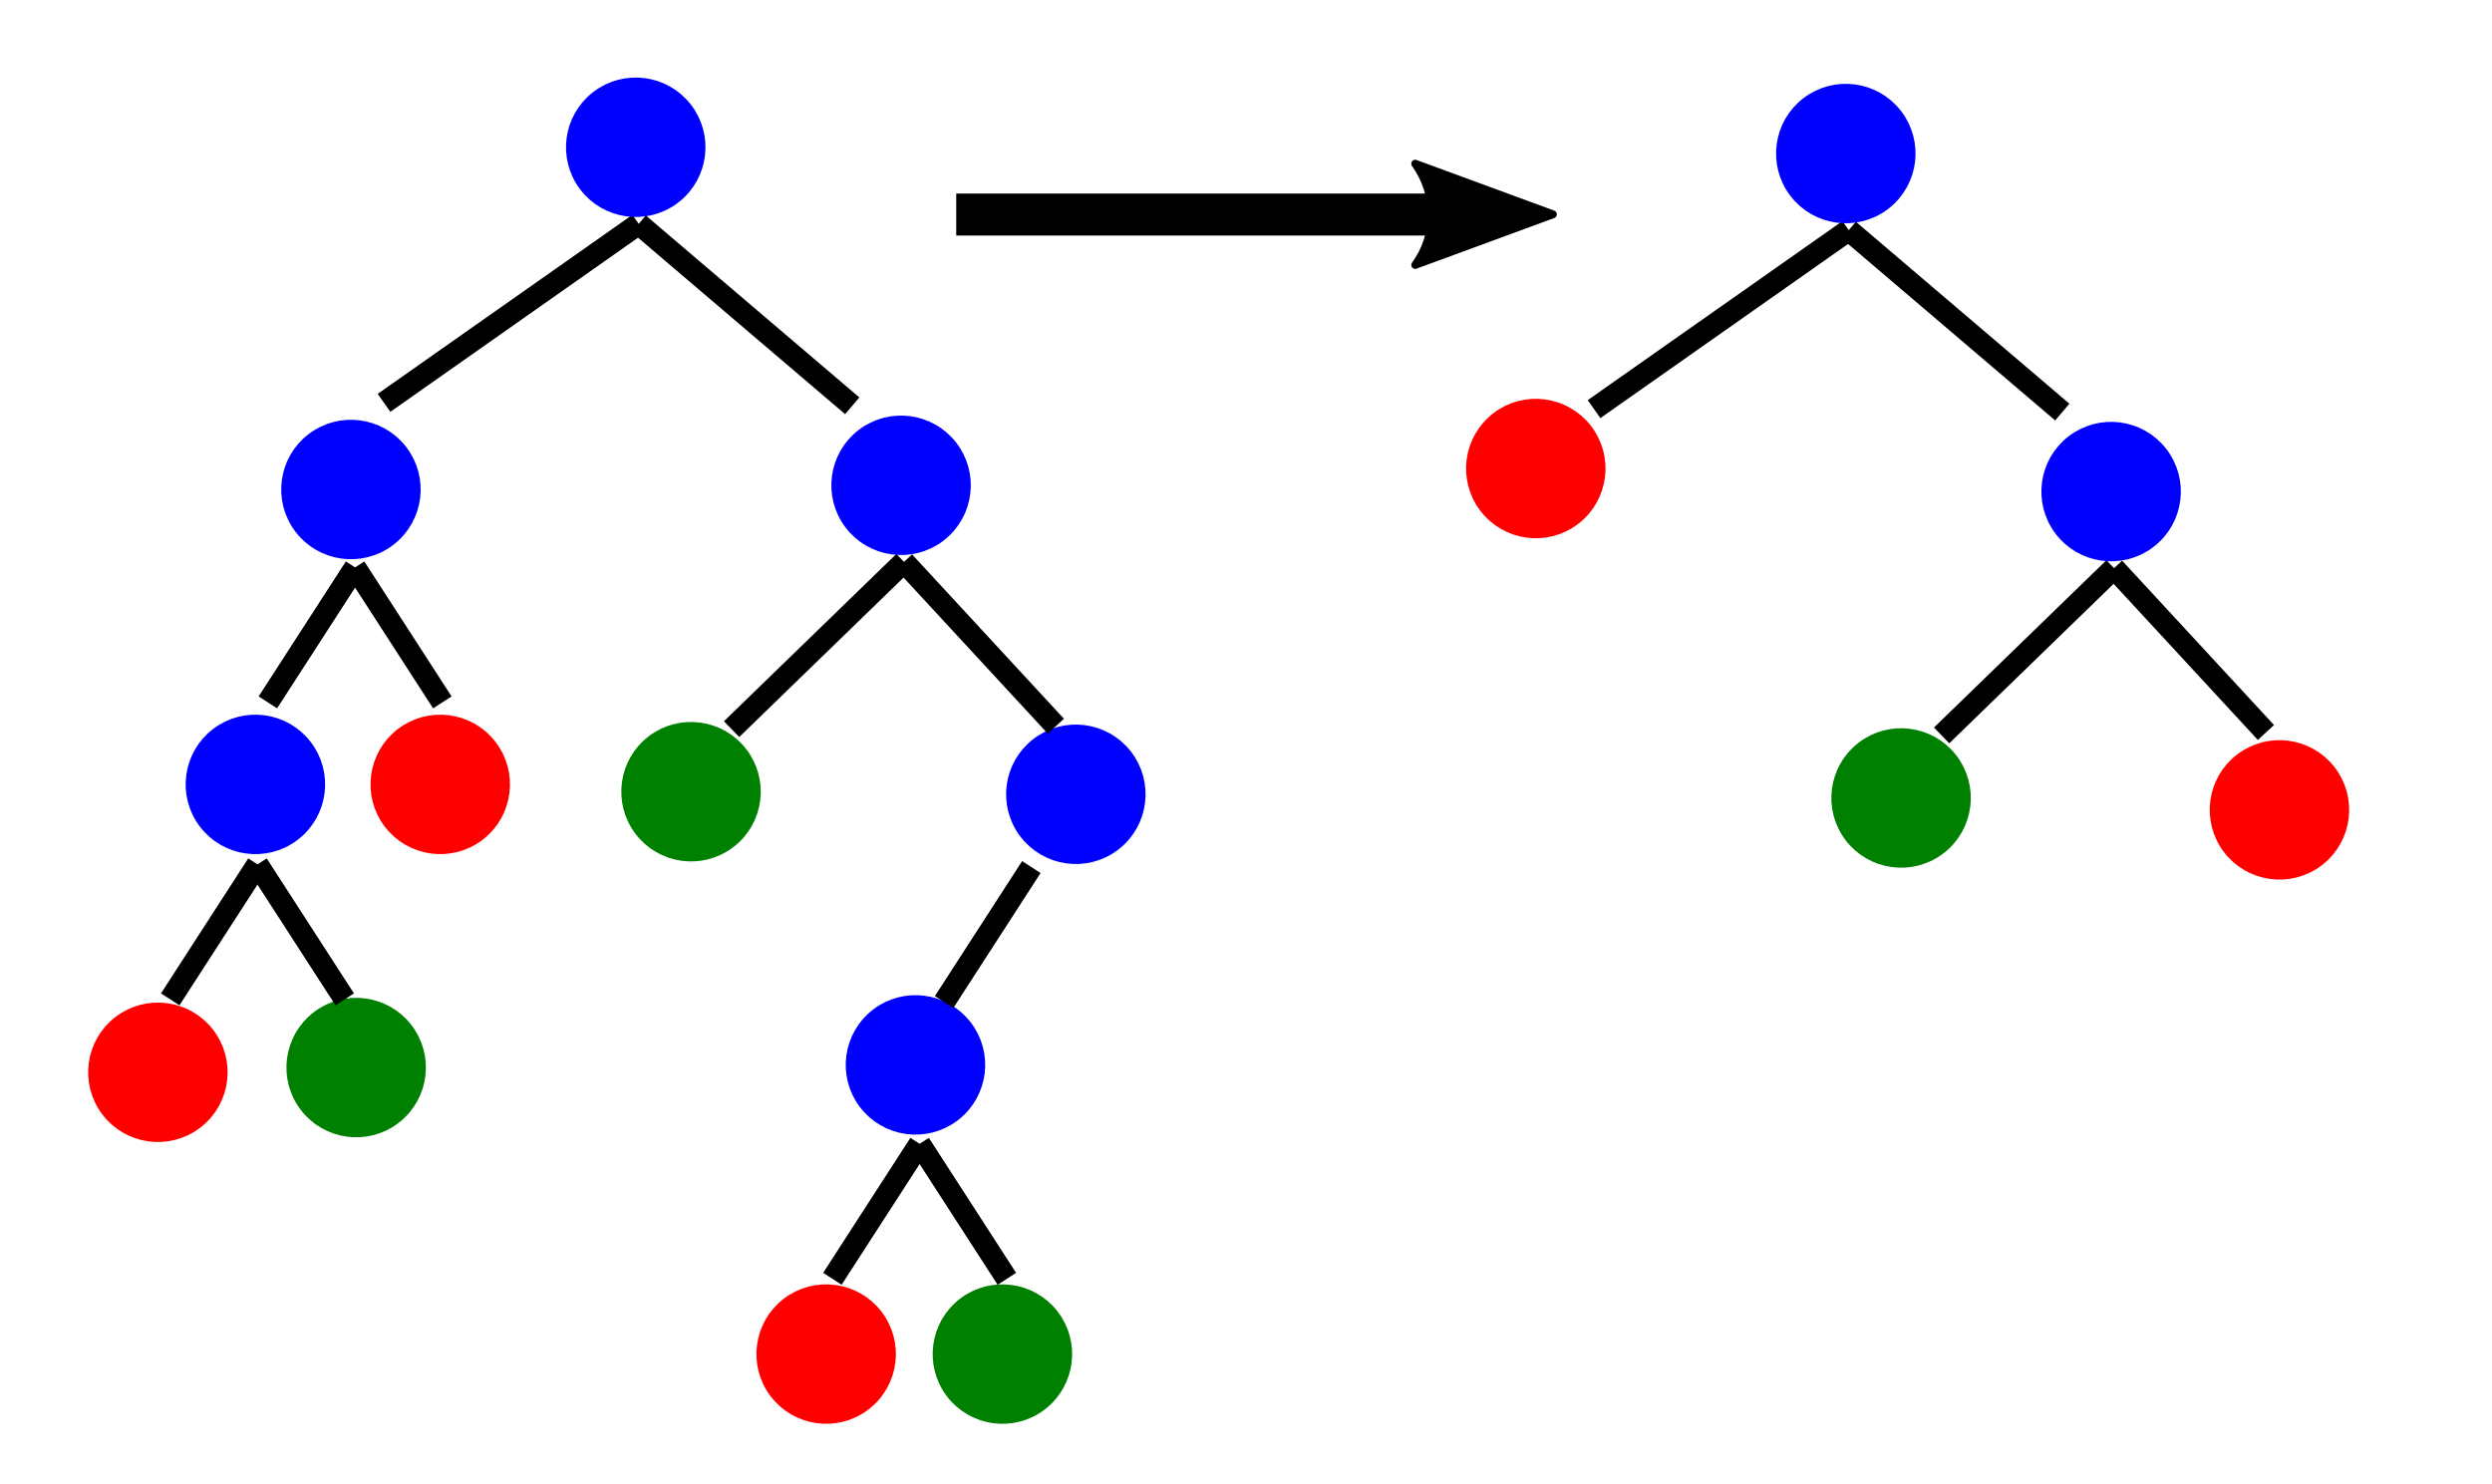
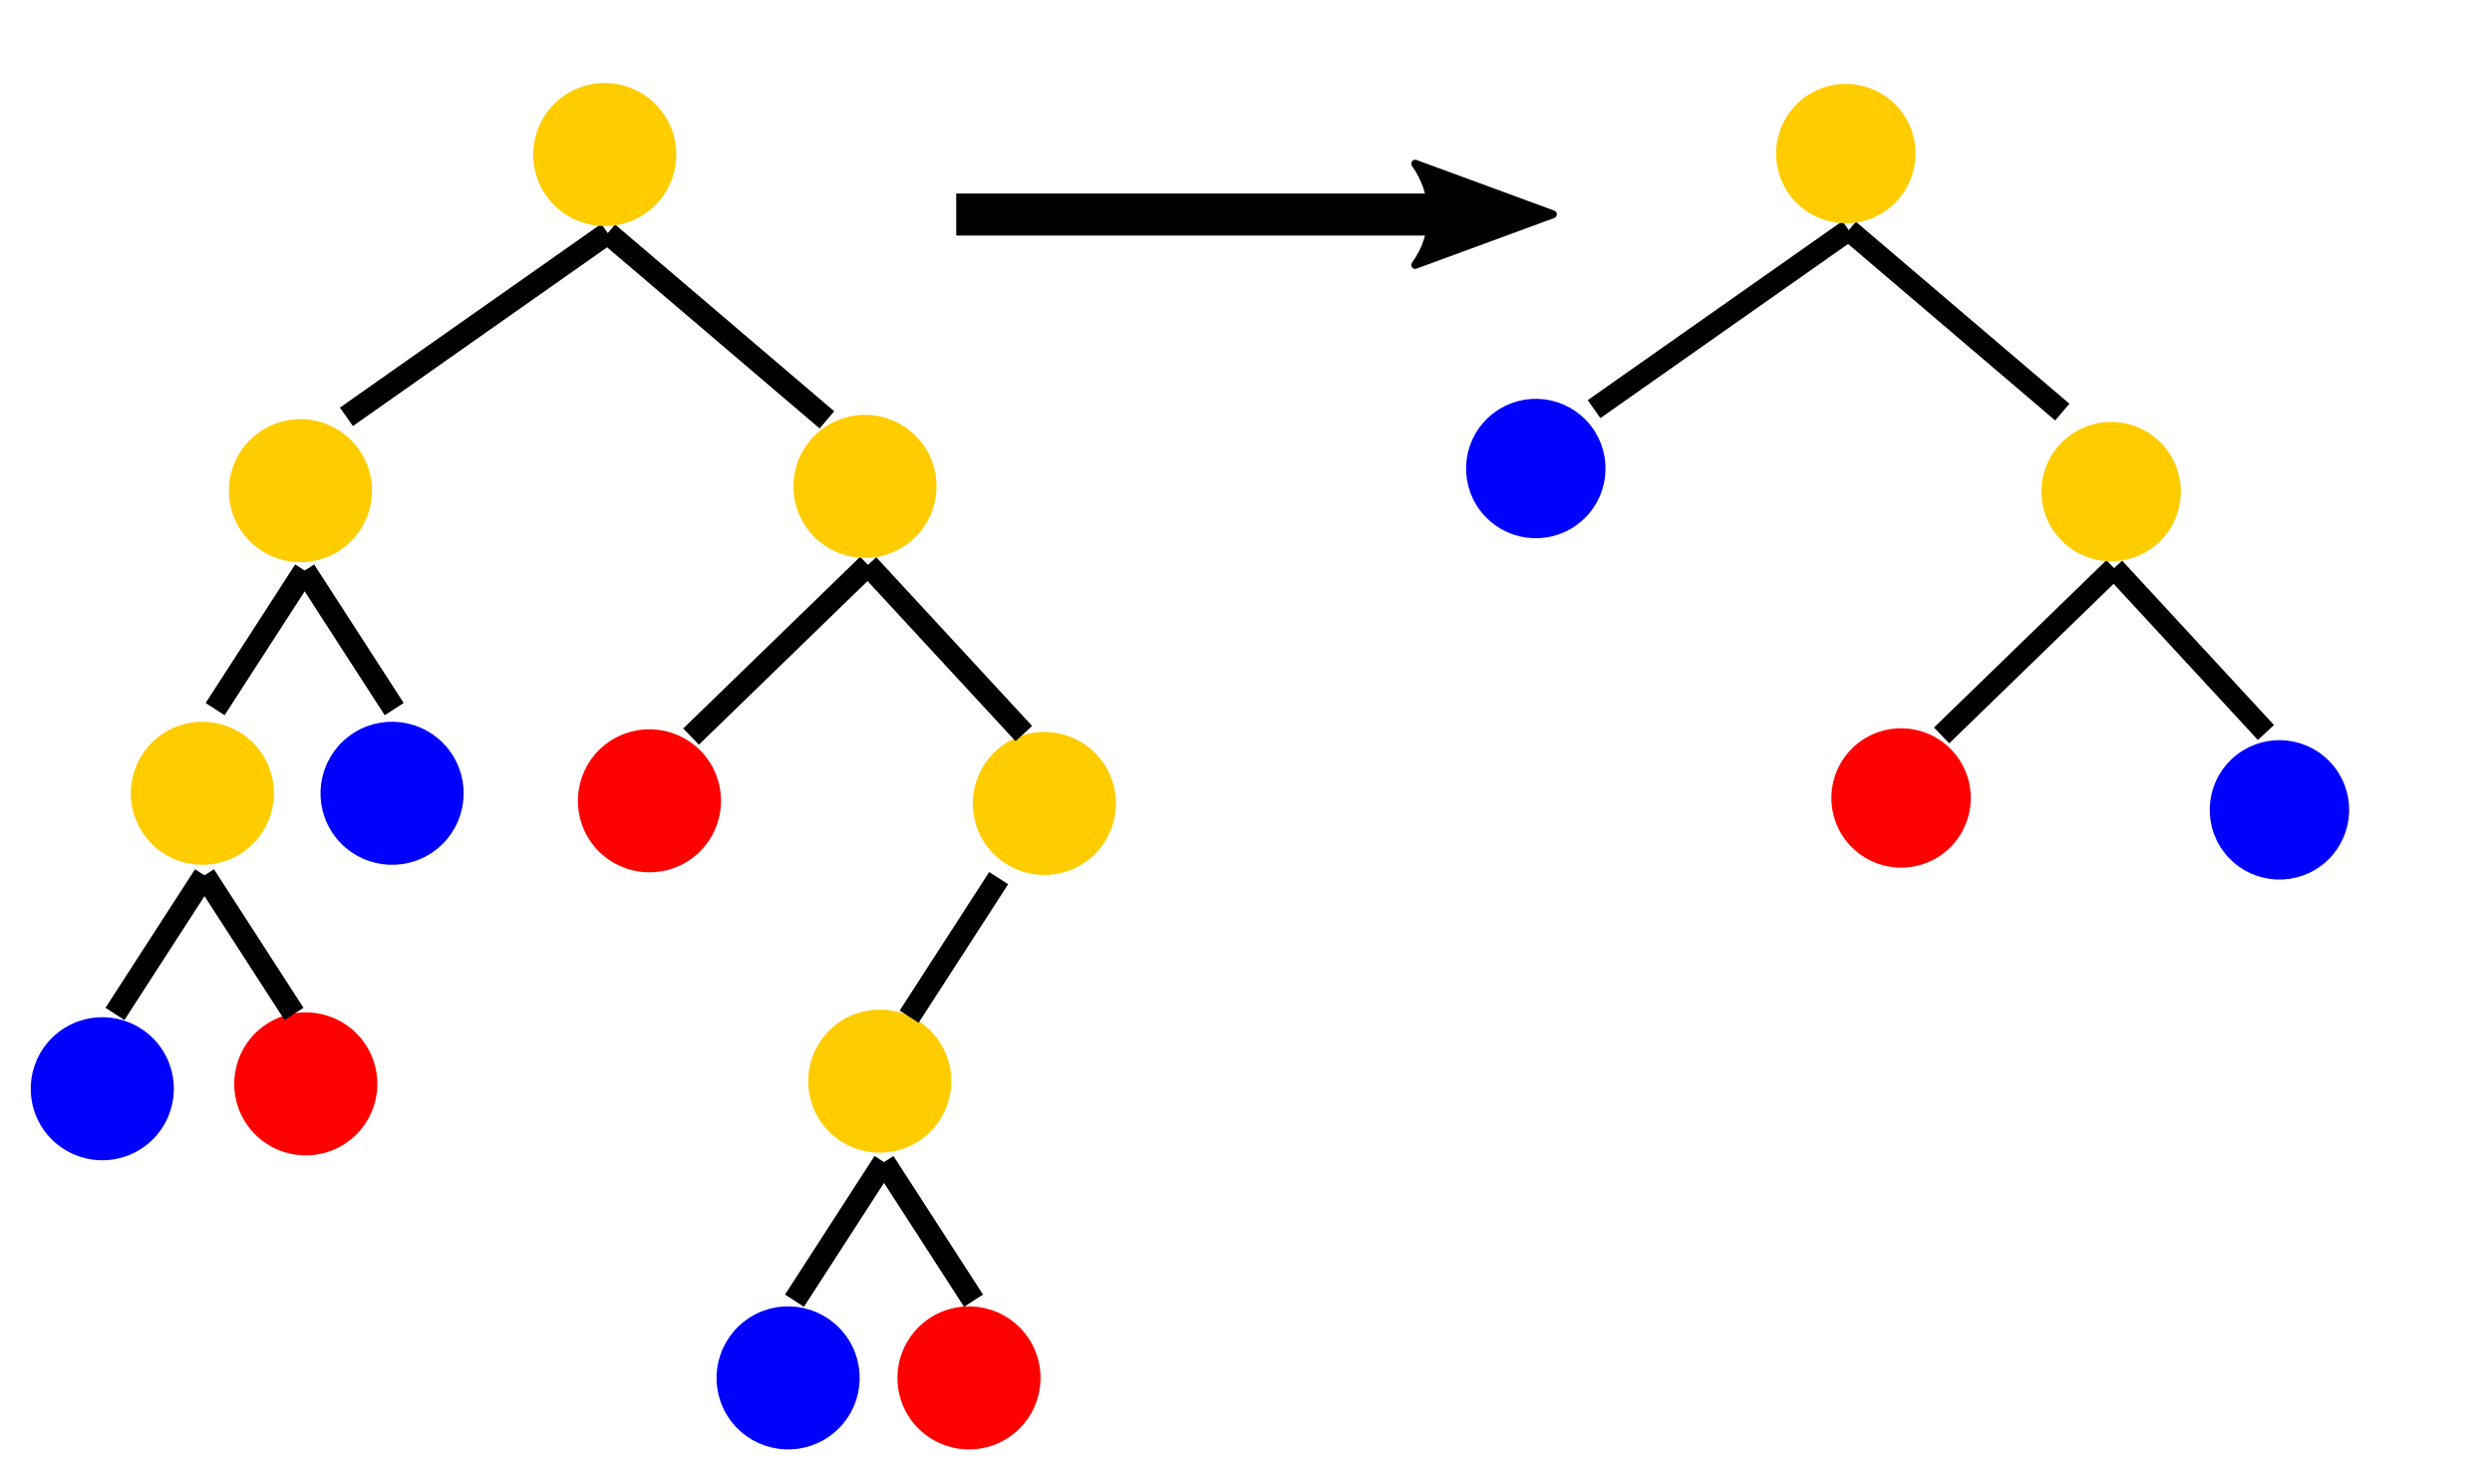
<svg xmlns="http://www.w3.org/2000/svg" width="133.488mm" height="79.49mm" viewBox="0 0 133.488 79.49" version="1.1" id="svg892">
  <defs id="defs886">
    <marker orient="auto" refY="0" refX="0" id="Arrow2Send" style="overflow:visible">
      <path id="path1646" style="fill:#000000;fill-opacity:1;fill-rule:evenodd;stroke:#000000;stroke-width:0.625;stroke-linejoin:round;stroke-opacity:1" d="M 8.719,4.034 -2.207,0.016 8.719,-4.002 c -1.745,2.372 -1.735,5.617 -6e-7,8.035 z" transform="matrix(-0.3,0,0,-0.3,0.69,0)" />
    </marker>
    <marker style="overflow:visible" id="marker1999" refX="0" refY="0" orient="auto">
      <path transform="matrix(-0.8,0,0,-0.8,-10,0)" style="fill:#ff00ff;fill-opacity:1;fill-rule:evenodd;stroke:#ff00ff;stroke-width:1pt;stroke-opacity:1" d="M 0,0 5,-5 -12.5,0 5,5 Z" id="path1997" />
    </marker>
    <marker orient="auto" refY="0" refX="0" id="Arrow2Mend" style="overflow:visible">
      <path id="path1640" style="fill:#000000;fill-opacity:1;fill-rule:evenodd;stroke:#000000;stroke-width:0.625;stroke-linejoin:round;stroke-opacity:1" d="M 8.719,4.034 -2.207,0.016 8.719,-4.002 c -1.745,2.372 -1.735,5.617 -6e-7,8.035 z" transform="scale(-0.6)" />
    </marker>
    <marker orient="auto" refY="0" refX="0" id="Arrow1Send" style="overflow:visible">
      <path id="path1628" d="M 0,0 5,-5 -12.5,0 5,5 Z" style="fill:#000000;fill-opacity:1;fill-rule:evenodd;stroke:#000000;stroke-width:1pt;stroke-opacity:1" transform="matrix(-0.2,0,0,-0.2,-1.2,0)" />
    </marker>
  </defs>
  <g id="layer1" transform="translate(-34.15795,-47.99605)">
-     <path style="fill:#008000;fill-opacity:1;stroke:#008000;stroke-width:1.177;stroke-linecap:butt;stroke-linejoin:round;stroke-miterlimit:4;stroke-dasharray:none;stroke-dashoffset:0;stroke-opacity:1;paint-order:normal" id="path4920" d="m 89.735,123.064 a 3.147,3.147 0 0 1 -4.391,-0.624 3.147,3.147 0 0 1 0.593,-4.395 3.147,3.147 0 0 1 4.399,0.563 3.147,3.147 0 0 1 -0.532,4.403 l -1.951,-2.47 z" />
-     <path style="fill:#008000;fill-opacity:1;stroke:#008000;stroke-width:1.177;stroke-linecap:butt;stroke-linejoin:round;stroke-miterlimit:4;stroke-dasharray:none;stroke-dashoffset:0;stroke-opacity:1;paint-order:normal" id="path4920-4" d="m 73.056,92.934 a 3.147,3.147 0 0 1 -4.391,-0.624 3.147,3.147 0 0 1 0.593,-4.395 3.147,3.147 0 0 1 4.399,0.563 3.147,3.147 0 0 1 -0.532,4.403 l -1.951,-2.47 z" />
-     <path style="fill:#008000;fill-opacity:1;stroke:#008000;stroke-width:1.177;stroke-linecap:butt;stroke-linejoin:round;stroke-miterlimit:4;stroke-dasharray:none;stroke-dashoffset:0;stroke-opacity:1;paint-order:normal" id="path4920-7" d="m 55.118,107.713 a 3.147,3.147 0 0 1 -4.391,-0.624 3.147,3.147 0 0 1 0.593,-4.395 3.147,3.147 0 0 1 4.399,0.563 3.147,3.147 0 0 1 -0.532,4.403 l -1.951,-2.47 z" />
-     <path style="fill:#ff0000;fill-opacity:1;stroke:#ff0000;stroke-width:1.177;stroke-linecap:butt;stroke-linejoin:round;stroke-miterlimit:4;stroke-dasharray:none;stroke-dashoffset:0;stroke-opacity:1;paint-order:normal" id="path4920-75" d="m 80.294,123.064 a 3.147,3.147 0 0 1 -4.391,-0.624 3.147,3.147 0 0 1 0.593,-4.395 3.147,3.147 0 0 1 4.399,0.563 3.147,3.147 0 0 1 -0.532,4.403 l -1.951,-2.47 z" />
-     <path style="fill:#000000;fill-opacity:1;stroke:#000000;stroke-width:1.177;stroke-linecap:butt;stroke-linejoin:round;stroke-miterlimit:4;stroke-dasharray:none;stroke-dashoffset:0;stroke-opacity:1;paint-order:normal" d="m 78.746,116.508 4.673,-7.232" id="path5075" />
-     <path style="fill:#000000;fill-opacity:1;stroke:#000000;stroke-width:1.177;stroke-linecap:butt;stroke-linejoin:round;stroke-miterlimit:4;stroke-dasharray:none;stroke-dashoffset:0;stroke-opacity:1;paint-order:normal" d="m 88.092,116.508 -4.673,-7.232" id="path5075-4" />
-     <path style="fill:#0000ff;fill-opacity:1;stroke:#0000ff;stroke-width:1.177;stroke-linecap:butt;stroke-linejoin:round;stroke-miterlimit:4;stroke-dasharray:none;stroke-dashoffset:0;stroke-opacity:1;paint-order:normal" id="path4920-75-8" d="m 85.078,107.571 a 3.147,3.147 0 0 1 -4.391,-0.624 3.147,3.147 0 0 1 0.593,-4.395 3.147,3.147 0 0 1 4.399,0.563 3.147,3.147 0 0 1 -0.532,4.403 l -1.951,-2.47 z" />
-     <path style="fill:#0000ff;fill-opacity:1;stroke:#0000ff;stroke-width:1.177;stroke-linecap:butt;stroke-linejoin:round;stroke-miterlimit:4;stroke-dasharray:none;stroke-dashoffset:0;stroke-opacity:1;paint-order:normal" id="path4920-75-8-1" d="m 93.669,93.073 a 3.147,3.147 0 0 1 -4.391,-0.624 3.147,3.147 0 0 1 0.593,-4.395 3.147,3.147 0 0 1 4.399,0.563 3.147,3.147 0 0 1 -0.532,4.403 l -1.951,-2.47 z" />
-     <path style="fill:#000000;fill-opacity:1;stroke:#000000;stroke-width:1.177;stroke-linecap:butt;stroke-linejoin:round;stroke-miterlimit:4;stroke-dasharray:none;stroke-dashoffset:0;stroke-opacity:1;paint-order:normal" d="m 84.731,101.681 4.673,-7.232" id="path5075-2" />
-     <path style="fill:#000000;fill-opacity:1;stroke:#000000;stroke-width:1.177;stroke-linecap:butt;stroke-linejoin:round;stroke-miterlimit:4;stroke-dasharray:none;stroke-dashoffset:0;stroke-opacity:1;paint-order:normal" d="m 73.346,87.06 9.236,-8.963" id="path5075-8" />
-     <path style="fill:#000000;fill-opacity:1;stroke:#000000;stroke-width:1.177;stroke-linecap:butt;stroke-linejoin:round;stroke-miterlimit:4;stroke-dasharray:none;stroke-dashoffset:0;stroke-opacity:1;paint-order:normal" d="m 90.717,86.903 -8.135,-8.806" id="path5075-4-9" />
-     <path style="fill:#0000ff;fill-opacity:1;stroke:#0000ff;stroke-width:1.177;stroke-linecap:butt;stroke-linejoin:round;stroke-miterlimit:4;stroke-dasharray:none;stroke-dashoffset:0;stroke-opacity:1;paint-order:normal" id="path4920-75-8-1-3" d="m 84.307,76.519 a 3.147,3.147 0 0 1 -4.391,-0.624 3.147,3.147 0 0 1 0.593,-4.395 3.147,3.147 0 0 1 4.399,0.563 3.147,3.147 0 0 1 -0.532,4.403 l -1.951,-2.47 z" />
-     <path style="fill:#ff0000;fill-opacity:1;stroke:#ff0000;stroke-width:1.177;stroke-linecap:butt;stroke-linejoin:round;stroke-miterlimit:4;stroke-dasharray:none;stroke-dashoffset:0;stroke-opacity:1;paint-order:normal" id="path4920-75-6" d="m 44.497,107.967 a 3.147,3.147 0 0 1 -4.391,-0.624 3.147,3.147 0 0 1 0.593,-4.395 3.147,3.147 0 0 1 4.399,0.563 3.147,3.147 0 0 1 -0.532,4.403 l -1.951,-2.47 z" />
-     <path style="fill:#000000;fill-opacity:1;stroke:#000000;stroke-width:1.177;stroke-linecap:butt;stroke-linejoin:round;stroke-miterlimit:4;stroke-dasharray:none;stroke-dashoffset:0;stroke-opacity:1;paint-order:normal" d="m 43.276,101.537 4.673,-7.232" id="path5075-80" />
-     <path style="fill:#000000;fill-opacity:1;stroke:#000000;stroke-width:1.177;stroke-linecap:butt;stroke-linejoin:round;stroke-miterlimit:4;stroke-dasharray:none;stroke-dashoffset:0;stroke-opacity:1;paint-order:normal" d="M 52.623,101.537 47.95,94.305" id="path5075-4-2" />
-     <path style="fill:#0000ff;fill-opacity:1;stroke:#0000ff;stroke-width:1.177;stroke-linecap:butt;stroke-linejoin:round;stroke-miterlimit:4;stroke-dasharray:none;stroke-dashoffset:0;stroke-opacity:1;paint-order:normal" id="path4920-75-8-10" d="m 49.72,92.543 a 3.147,3.147 0 0 1 -4.391,-0.624 3.147,3.147 0 0 1 0.593,-4.395 3.147,3.147 0 0 1 4.399,0.563 3.147,3.147 0 0 1 -0.532,4.403 l -1.951,-2.47 z" />
-     <path style="fill:#ff0000;fill-opacity:1;stroke:#ff0000;stroke-width:1.177;stroke-linecap:butt;stroke-linejoin:round;stroke-miterlimit:4;stroke-dasharray:none;stroke-dashoffset:0;stroke-opacity:1;paint-order:normal" id="path4920-75-5" d="m 59.622,92.543 a 3.147,3.147 0 0 1 -4.391,-0.624 3.147,3.147 0 0 1 0.593,-4.395 3.147,3.147 0 0 1 4.399,0.563 3.147,3.147 0 0 1 -0.532,4.403 l -1.951,-2.47 z" />
-     <path style="fill:#000000;fill-opacity:1;stroke:#000000;stroke-width:1.177;stroke-linecap:butt;stroke-linejoin:round;stroke-miterlimit:4;stroke-dasharray:none;stroke-dashoffset:0;stroke-opacity:1;paint-order:normal" d="M 48.506,85.626 53.179,78.394" id="path5075-1" />
-     <path style="fill:#000000;fill-opacity:1;stroke:#000000;stroke-width:1.177;stroke-linecap:butt;stroke-linejoin:round;stroke-miterlimit:4;stroke-dasharray:none;stroke-dashoffset:0;stroke-opacity:1;paint-order:normal" d="M 57.852,85.626 53.179,78.394" id="path5075-4-1" />
-     <path style="fill:#0000ff;fill-opacity:1;stroke:#0000ff;stroke-width:1.177;stroke-linecap:butt;stroke-linejoin:round;stroke-miterlimit:4;stroke-dasharray:none;stroke-dashoffset:0;stroke-opacity:1;paint-order:normal" id="path4920-75-8-1-3-0" d="m 54.838,76.744 a 3.147,3.147 0 0 1 -4.391,-0.624 3.147,3.147 0 0 1 0.593,-4.395 3.147,3.147 0 0 1 4.399,0.563 3.147,3.147 0 0 1 -0.532,4.403 l -1.951,-2.47 z" />
-     <path style="fill:#000000;fill-opacity:1;stroke:#000000;stroke-width:1.177;stroke-linecap:butt;stroke-linejoin:round;stroke-miterlimit:4;stroke-dasharray:none;stroke-dashoffset:0;stroke-opacity:1;paint-order:normal" d="M 54.728,69.579 68.37,59.987" id="path5075-8-8" />
-     <path style="fill:#000000;fill-opacity:1;stroke:#000000;stroke-width:1.177;stroke-linecap:butt;stroke-linejoin:round;stroke-miterlimit:4;stroke-dasharray:none;stroke-dashoffset:0;stroke-opacity:1;paint-order:normal" d="M 79.81,69.737 68.37,59.987" id="path5075-4-9-5" />
-     <path style="fill:#0000ff;fill-opacity:1;stroke:#0000ff;stroke-width:1.177;stroke-linecap:butt;stroke-linejoin:round;stroke-miterlimit:4;stroke-dasharray:none;stroke-dashoffset:0;stroke-opacity:1;paint-order:normal" id="path4920-75-8-1-3-06" d="m 70.094,58.409 a 3.147,3.147 0 0 1 -4.391,-0.624 3.147,3.147 0 0 1 0.593,-4.395 3.147,3.147 0 0 1 4.399,0.563 3.147,3.147 0 0 1 -0.532,4.403 l -1.951,-2.47 z" />
-     <path style="fill:#008000;fill-opacity:1;stroke:#008000;stroke-width:1.177;stroke-linecap:butt;stroke-linejoin:round;stroke-miterlimit:4;stroke-dasharray:none;stroke-dashoffset:0;stroke-opacity:1;paint-order:normal" id="path4920-4-1" d="m 137.874,93.27 a 3.147,3.147 0 0 1 -4.391,-0.624 3.147,3.147 0 0 1 0.593,-4.395 3.147,3.147 0 0 1 4.399,0.563 3.147,3.147 0 0 1 -0.532,4.403 l -1.951,-2.47 z" />
+     <path style="fill:#ff0000;fill-opacity:1;stroke:#ff0000;stroke-width:1.177;stroke-linecap:butt;stroke-linejoin:round;stroke-miterlimit:4;stroke-dasharray:none;stroke-dashoffset:0;stroke-opacity:1;paint-order:normal" id="path4920-4-1" d="m 137.874,93.27 a 3.147,3.147 0 0 1 -4.391,-0.624 3.147,3.147 0 0 1 0.593,-4.395 3.147,3.147 0 0 1 4.399,0.563 3.147,3.147 0 0 1 -0.532,4.403 l -1.951,-2.47 z" />
    <path style="fill:#000000;fill-opacity:1;stroke:#000000;stroke-width:1.177;stroke-linecap:butt;stroke-linejoin:round;stroke-miterlimit:4;stroke-dasharray:none;stroke-dashoffset:0;stroke-opacity:1;paint-order:normal" d="m 138.164,87.396 9.236,-8.963" id="path5075-8-5" />
    <path style="fill:#000000;fill-opacity:1;stroke:#000000;stroke-width:1.177;stroke-linecap:butt;stroke-linejoin:round;stroke-miterlimit:4;stroke-dasharray:none;stroke-dashoffset:0;stroke-opacity:1;paint-order:normal" d="M 155.536,87.239 147.401,78.433" id="path5075-4-9-8" />
-     <path style="fill:#0000ff;fill-opacity:1;stroke:#0000ff;stroke-width:1.177;stroke-linecap:butt;stroke-linejoin:round;stroke-miterlimit:4;stroke-dasharray:none;stroke-dashoffset:0;stroke-opacity:1;paint-order:normal" id="path4920-75-8-1-3-6" d="m 149.125,76.855 a 3.147,3.147 0 0 1 -4.391,-0.624 3.147,3.147 0 0 1 0.593,-4.395 3.147,3.147 0 0 1 4.399,0.563 3.147,3.147 0 0 1 -0.532,4.403 l -1.951,-2.47 z" />
+     <path style="fill:#ffcc00;fill-opacity:1;stroke:#ffcc00;stroke-width:1.177;stroke-linecap:butt;stroke-linejoin:round;stroke-miterlimit:4;stroke-dasharray:none;stroke-dashoffset:0;stroke-opacity:1;paint-order:normal" id="path4920-75-8-1-3-6" d="m 149.125,76.855 a 3.147,3.147 0 0 1 -4.391,-0.624 3.147,3.147 0 0 1 0.593,-4.395 3.147,3.147 0 0 1 4.399,0.563 3.147,3.147 0 0 1 -0.532,4.403 l -1.951,-2.47 z" />
    <path style="fill:#000000;fill-opacity:1;stroke:#000000;stroke-width:1.177;stroke-linecap:butt;stroke-linejoin:round;stroke-miterlimit:4;stroke-dasharray:none;stroke-dashoffset:0;stroke-opacity:1;paint-order:normal" d="m 119.546,69.915 13.642,-9.592" id="path5075-8-8-2" />
    <path style="fill:#000000;fill-opacity:1;stroke:#000000;stroke-width:1.177;stroke-linecap:butt;stroke-linejoin:round;stroke-miterlimit:4;stroke-dasharray:none;stroke-dashoffset:0;stroke-opacity:1;paint-order:normal" d="M 144.628,70.073 133.189,60.323" id="path5075-4-9-5-9" />
-     <path style="fill:#0000ff;fill-opacity:1;stroke:#0000ff;stroke-width:1.177;stroke-linecap:butt;stroke-linejoin:round;stroke-miterlimit:4;stroke-dasharray:none;stroke-dashoffset:0;stroke-opacity:1;paint-order:normal" id="path4920-75-8-1-3-06-9" d="m 134.913,58.745 a 3.147,3.147 0 0 1 -4.391,-0.624 3.147,3.147 0 0 1 0.593,-4.395 3.147,3.147 0 0 1 4.399,0.563 3.147,3.147 0 0 1 -0.532,4.403 l -1.951,-2.47 z" />
-     <path style="fill:#ff0000;fill-opacity:1;stroke:#ff0000;stroke-width:1.177;stroke-linecap:butt;stroke-linejoin:round;stroke-miterlimit:4;stroke-dasharray:none;stroke-dashoffset:0;stroke-opacity:1;paint-order:normal" id="path4920-75-85-0" d="m 118.307,75.62 a 3.147,3.147 0 0 1 -4.391,-0.624 3.147,3.147 0 0 1 0.593,-4.395 3.147,3.147 0 0 1 4.399,0.563 3.147,3.147 0 0 1 -0.532,4.403 l -1.951,-2.47 z" />
-     <path style="fill:#ff0000;fill-opacity:1;stroke:#ff0000;stroke-width:1.177;stroke-linecap:butt;stroke-linejoin:round;stroke-miterlimit:4;stroke-dasharray:none;stroke-dashoffset:0;stroke-opacity:1;paint-order:normal" id="path4920-75-85-0-8" d="m 158.142,93.908 a 3.147,3.147 0 0 1 -4.391,-0.624 3.147,3.147 0 0 1 0.593,-4.395 3.147,3.147 0 0 1 4.399,0.563 3.147,3.147 0 0 1 -0.532,4.403 l -1.951,-2.47 z" />
+     <path style="fill:#ffcc00;fill-opacity:1;stroke:#ffcc00;stroke-width:1.177;stroke-linecap:butt;stroke-linejoin:round;stroke-miterlimit:4;stroke-dasharray:none;stroke-dashoffset:0;stroke-opacity:1;paint-order:normal" id="path4920-75-8-1-3-06-9" d="m 134.913,58.745 a 3.147,3.147 0 0 1 -4.391,-0.624 3.147,3.147 0 0 1 0.593,-4.395 3.147,3.147 0 0 1 4.399,0.563 3.147,3.147 0 0 1 -0.532,4.403 l -1.951,-2.47 z" />
+     <path style="fill:#0000ff;fill-opacity:1;stroke:#0000ff;stroke-width:1.177;stroke-linecap:butt;stroke-linejoin:round;stroke-miterlimit:4;stroke-dasharray:none;stroke-dashoffset:0;stroke-opacity:1;paint-order:normal" id="path4920-75-85-0" d="m 118.307,75.62 a 3.147,3.147 0 0 1 -4.391,-0.624 3.147,3.147 0 0 1 0.593,-4.395 3.147,3.147 0 0 1 4.399,0.563 3.147,3.147 0 0 1 -0.532,4.403 l -1.951,-2.47 z" />
+     <path style="fill:#0000ff;fill-opacity:1;stroke:#0000ff;stroke-width:1.177;stroke-linecap:butt;stroke-linejoin:round;stroke-miterlimit:4;stroke-dasharray:none;stroke-dashoffset:0;stroke-opacity:1;paint-order:normal" id="path4920-75-85-0-8" d="m 158.142,93.908 a 3.147,3.147 0 0 1 -4.391,-0.624 3.147,3.147 0 0 1 0.593,-4.395 3.147,3.147 0 0 1 4.399,0.563 3.147,3.147 0 0 1 -0.532,4.403 l -1.951,-2.47 z" />
    <path style="fill:#000000;fill-opacity:1;stroke:#000000;stroke-width:2.25;stroke-linecap:butt;stroke-linejoin:round;stroke-miterlimit:4;stroke-dasharray:none;stroke-dashoffset:0;stroke-opacity:1;marker-end:url(#Arrow2Send);paint-order:normal" d="M 85.38,59.489 H 114.299" id="path2221" />
+     <path style="fill:#000000;fill-opacity:1;stroke:#000000;stroke-width:1.208;stroke-linecap:butt;stroke-linejoin:round;stroke-miterlimit:4;stroke-dasharray:none;stroke-dashoffset:0;stroke-opacity:1;paint-order:normal" d="m 52.714,70.327 14,-9.844" id="path5075-8-8-4" />
+     <path style="fill:#000000;fill-opacity:1;stroke:#000000;stroke-width:1.208;stroke-linecap:butt;stroke-linejoin:round;stroke-miterlimit:4;stroke-dasharray:none;stroke-dashoffset:0;stroke-opacity:1;paint-order:normal" d="M 78.453,70.489 66.714,60.483" id="path5075-4-9-5-7" />
+     <path style="fill:#ffcc00;fill-opacity:1;stroke:#ffcc00;stroke-width:1.208;stroke-linecap:butt;stroke-linejoin:round;stroke-miterlimit:4;stroke-dasharray:none;stroke-dashoffset:0;stroke-opacity:1;paint-order:normal" id="path4920-75-8-1-3-06-7" d="m 68.483,58.864 a 3.23,3.23 0 0 1 -4.506,-0.64 3.23,3.23 0 0 1 0.609,-4.511 3.23,3.23 0 0 1 4.515,0.578 3.23,3.23 0 0 1 -0.546,4.519 l -2.002,-2.534 z" />
+     <path style="fill:#ff0000;fill-opacity:1;stroke:#ff0000;stroke-width:1.208;stroke-linecap:butt;stroke-linejoin:round;stroke-miterlimit:4;stroke-dasharray:none;stroke-dashoffset:0;stroke-opacity:1;paint-order:normal" id="path4920-5" d="m 87.994,124.407 a 3.23,3.23 0 0 1 -4.506,-0.64 3.23,3.23 0 0 1 0.609,-4.511 3.23,3.23 0 0 1 4.515,0.578 3.23,3.23 0 0 1 -0.546,4.519 l -2.002,-2.534 z" />
+     <path style="fill:#ff0000;fill-opacity:1;stroke:#ff0000;stroke-width:1.208;stroke-linecap:butt;stroke-linejoin:round;stroke-miterlimit:4;stroke-dasharray:none;stroke-dashoffset:0;stroke-opacity:1;paint-order:normal" id="path4920-4-4" d="m 70.877,93.488 a 3.23,3.23 0 0 1 -4.506,-0.64 3.23,3.23 0 0 1 0.609,-4.511 3.23,3.23 0 0 1 4.515,0.578 3.23,3.23 0 0 1 -0.546,4.519 l -2.002,-2.534 z" />
+     <path style="fill:#ff0000;fill-opacity:1;stroke:#ff0000;stroke-width:1.208;stroke-linecap:butt;stroke-linejoin:round;stroke-miterlimit:4;stroke-dasharray:none;stroke-dashoffset:0;stroke-opacity:1;paint-order:normal" id="path4920-7-8" d="m 52.468,108.654 a 3.23,3.23 0 0 1 -4.506,-0.64 3.23,3.23 0 0 1 0.609,-4.511 3.23,3.23 0 0 1 4.515,0.578 3.23,3.23 0 0 1 -0.546,4.519 l -2.002,-2.534 z" />
+     <path style="fill:#0000ff;fill-opacity:1;stroke:#0000ff;stroke-width:1.208;stroke-linecap:butt;stroke-linejoin:round;stroke-miterlimit:4;stroke-dasharray:none;stroke-dashoffset:0;stroke-opacity:1;paint-order:normal" id="path4920-75-1" d="m 78.305,124.407 a 3.23,3.23 0 0 1 -4.506,-0.64 3.23,3.23 0 0 1 0.609,-4.511 3.23,3.23 0 0 1 4.515,0.578 3.23,3.23 0 0 1 -0.546,4.519 l -2.002,-2.534 z" />
+     <path style="fill:#000000;fill-opacity:1;stroke:#000000;stroke-width:1.208;stroke-linecap:butt;stroke-linejoin:round;stroke-miterlimit:4;stroke-dasharray:none;stroke-dashoffset:0;stroke-opacity:1;paint-order:normal" d="m 76.716,117.68 4.796,-7.422" id="path5075-28" />
+     <path style="fill:#000000;fill-opacity:1;stroke:#000000;stroke-width:1.208;stroke-linecap:butt;stroke-linejoin:round;stroke-miterlimit:4;stroke-dasharray:none;stroke-dashoffset:0;stroke-opacity:1;paint-order:normal" d="m 86.307,117.68 -4.796,-7.422" id="path5075-4-93" />
+     <path style="fill:#ffcc00;fill-opacity:1;stroke:#ffcc00;stroke-width:1.208;stroke-linecap:butt;stroke-linejoin:round;stroke-miterlimit:4;stroke-dasharray:none;stroke-dashoffset:0;stroke-opacity:1;paint-order:normal" id="path4920-75-8-6" d="m 83.214,108.508 a 3.23,3.23 0 0 1 -4.506,-0.64 3.23,3.23 0 0 1 0.609,-4.511 3.23,3.23 0 0 1 4.515,0.578 3.23,3.23 0 0 1 -0.546,4.519 l -2.002,-2.534 z" />
+     <path style="fill:#ffcc00;fill-opacity:1;stroke:#ffcc00;stroke-width:1.208;stroke-linecap:butt;stroke-linejoin:round;stroke-miterlimit:4;stroke-dasharray:none;stroke-dashoffset:0;stroke-opacity:1;paint-order:normal" id="path4920-75-8-1-8" d="m 92.031,93.63 a 3.23,3.23 0 0 1 -4.506,-0.64 3.23,3.23 0 0 1 0.609,-4.511 3.23,3.23 0 0 1 4.515,0.578 3.23,3.23 0 0 1 -0.546,4.519 l -2.002,-2.534 z" />
+     <path style="fill:#000000;fill-opacity:1;stroke:#000000;stroke-width:1.208;stroke-linecap:butt;stroke-linejoin:round;stroke-miterlimit:4;stroke-dasharray:none;stroke-dashoffset:0;stroke-opacity:1;paint-order:normal" d="m 82.858,102.464 4.796,-7.422" id="path5075-2-0" />
+     <path style="fill:#000000;fill-opacity:1;stroke:#000000;stroke-width:1.208;stroke-linecap:butt;stroke-linejoin:round;stroke-miterlimit:4;stroke-dasharray:none;stroke-dashoffset:0;stroke-opacity:1;paint-order:normal" d="m 71.175,87.459 9.479,-9.198" id="path5075-8-2" />
+     <path style="fill:#000000;fill-opacity:1;stroke:#000000;stroke-width:1.208;stroke-linecap:butt;stroke-linejoin:round;stroke-miterlimit:4;stroke-dasharray:none;stroke-dashoffset:0;stroke-opacity:1;paint-order:normal" d="M 89.001,87.298 80.653,78.261" id="path5075-4-9-1" />
+     <path style="fill:#ffcc00;fill-opacity:1;stroke:#ffcc00;stroke-width:1.208;stroke-linecap:butt;stroke-linejoin:round;stroke-miterlimit:4;stroke-dasharray:none;stroke-dashoffset:0;stroke-opacity:1;paint-order:normal" id="path4920-75-8-1-3-05" d="m 82.423,76.642 a 3.23,3.23 0 0 1 -4.506,-0.64 3.23,3.23 0 0 1 0.609,-4.511 3.23,3.23 0 0 1 4.515,0.578 3.23,3.23 0 0 1 -0.546,4.519 l -2.002,-2.534 z" />
+     <path style="fill:#0000ff;fill-opacity:1;stroke:#0000ff;stroke-width:1.208;stroke-linecap:butt;stroke-linejoin:round;stroke-miterlimit:4;stroke-dasharray:none;stroke-dashoffset:0;stroke-opacity:1;paint-order:normal" id="path4920-75-6-1" d="m 41.568,108.915 a 3.23,3.23 0 0 1 -4.506,-0.64 3.23,3.23 0 0 1 0.609,-4.511 3.23,3.23 0 0 1 4.515,0.578 3.23,3.23 0 0 1 -0.546,4.519 l -2.002,-2.534 z" />
+     <path style="fill:#000000;fill-opacity:1;stroke:#000000;stroke-width:1.208;stroke-linecap:butt;stroke-linejoin:round;stroke-miterlimit:4;stroke-dasharray:none;stroke-dashoffset:0;stroke-opacity:1;paint-order:normal" d="m 40.316,102.316 4.796,-7.422" id="path5075-80-1" />
+     <path style="fill:#000000;fill-opacity:1;stroke:#000000;stroke-width:1.208;stroke-linecap:butt;stroke-linejoin:round;stroke-miterlimit:4;stroke-dasharray:none;stroke-dashoffset:0;stroke-opacity:1;paint-order:normal" d="M 49.907,102.316 45.112,94.894" id="path5075-4-2-0" />
+     <path style="fill:#ffcc00;fill-opacity:1;stroke:#ffcc00;stroke-width:1.208;stroke-linecap:butt;stroke-linejoin:round;stroke-miterlimit:4;stroke-dasharray:none;stroke-dashoffset:0;stroke-opacity:1;paint-order:normal" id="path4920-75-8-10-8" d="m 46.928,93.086 a 3.23,3.23 0 0 1 -4.506,-0.64 3.23,3.23 0 0 1 0.609,-4.511 3.23,3.23 0 0 1 4.515,0.578 3.23,3.23 0 0 1 -0.546,4.519 l -2.002,-2.534 z" />
+     <path style="fill:#0000ff;fill-opacity:1;stroke:#0000ff;stroke-width:1.208;stroke-linecap:butt;stroke-linejoin:round;stroke-miterlimit:4;stroke-dasharray:none;stroke-dashoffset:0;stroke-opacity:1;paint-order:normal" id="path4920-75-5-5" d="m 57.091,93.086 a 3.23,3.23 0 0 1 -4.506,-0.64 3.23,3.23 0 0 1 0.609,-4.511 3.23,3.23 0 0 1 4.515,0.578 3.23,3.23 0 0 1 -0.546,4.519 l -2.002,-2.534 z" />
+     <path style="fill:#000000;fill-opacity:1;stroke:#000000;stroke-width:1.208;stroke-linecap:butt;stroke-linejoin:round;stroke-miterlimit:4;stroke-dasharray:none;stroke-dashoffset:0;stroke-opacity:1;paint-order:normal" d="m 45.682,85.987 4.796,-7.422" id="path5075-1-0" />
+     <path style="fill:#000000;fill-opacity:1;stroke:#000000;stroke-width:1.208;stroke-linecap:butt;stroke-linejoin:round;stroke-miterlimit:4;stroke-dasharray:none;stroke-dashoffset:0;stroke-opacity:1;paint-order:normal" d="m 55.274,85.987 -4.796,-7.422" id="path5075-4-1-6" />
+     <path style="fill:#ffcc00;fill-opacity:1;stroke:#ffcc00;stroke-width:1.208;stroke-linecap:butt;stroke-linejoin:round;stroke-miterlimit:4;stroke-dasharray:none;stroke-dashoffset:0;stroke-opacity:1;paint-order:normal" id="path4920-75-8-1-3-0-4" d="m 52.181,76.872 a 3.23,3.23 0 0 1 -4.506,-0.64 3.23,3.23 0 0 1 0.609,-4.511 3.23,3.23 0 0 1 4.515,0.578 3.23,3.23 0 0 1 -0.546,4.519 l -2.002,-2.534 z" />
  </g>
</svg>
